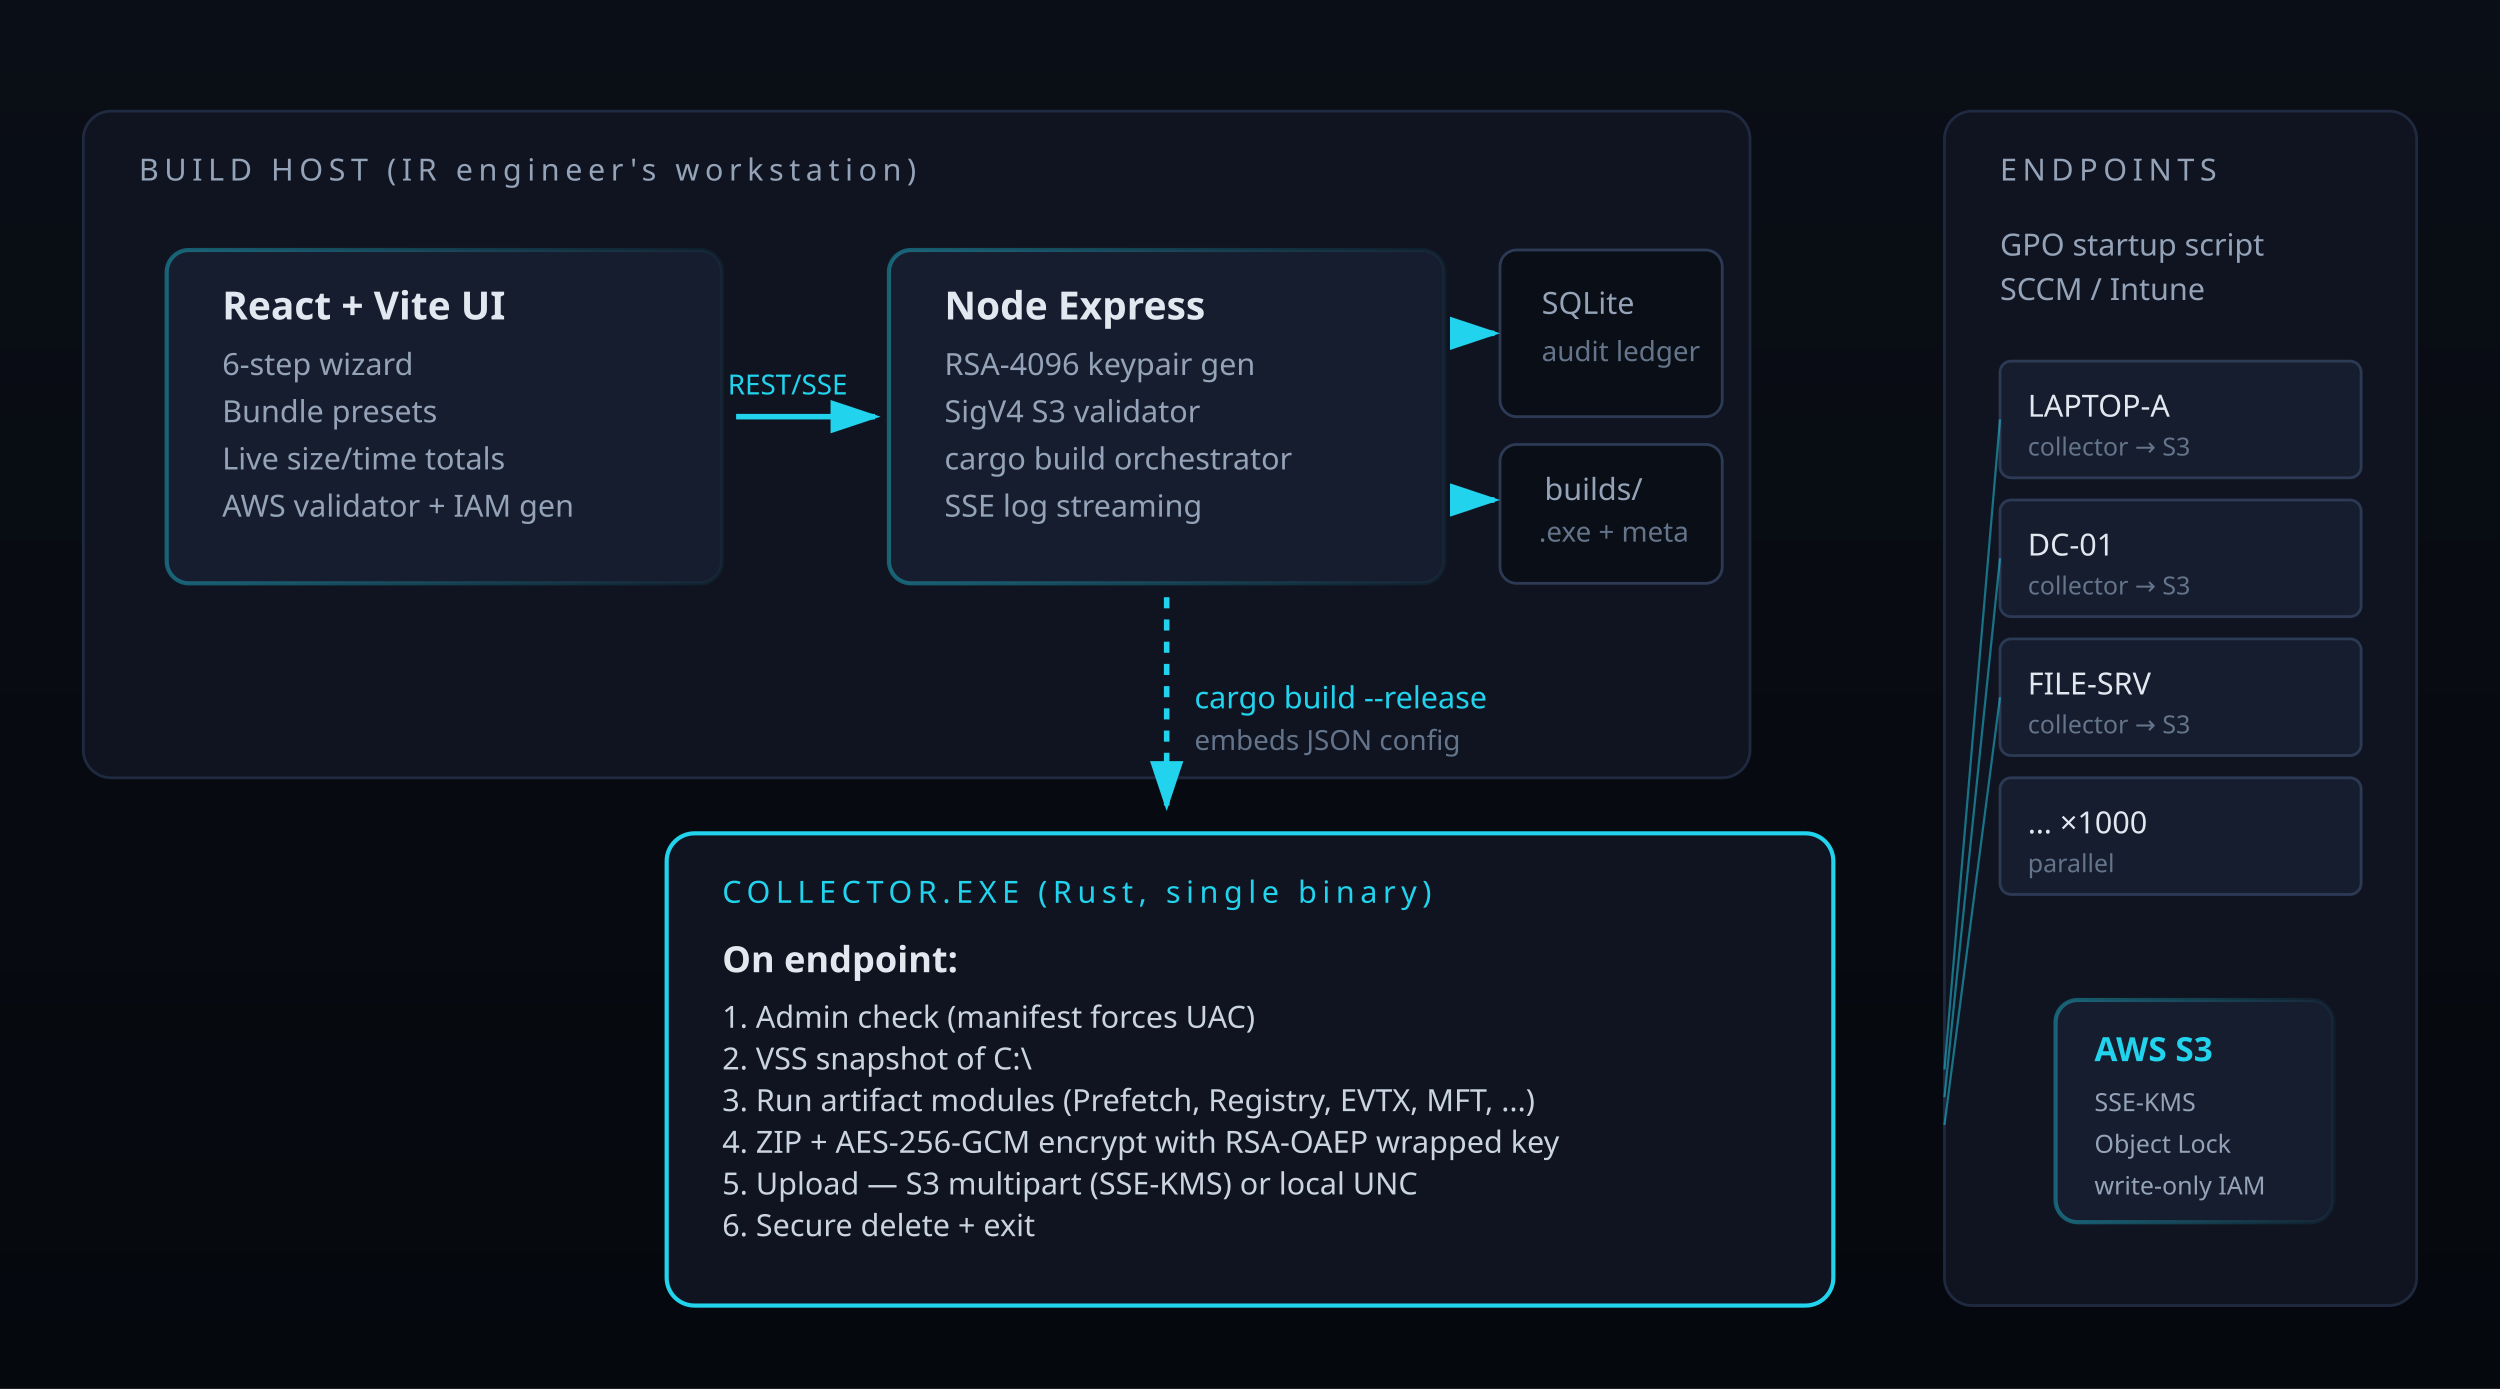
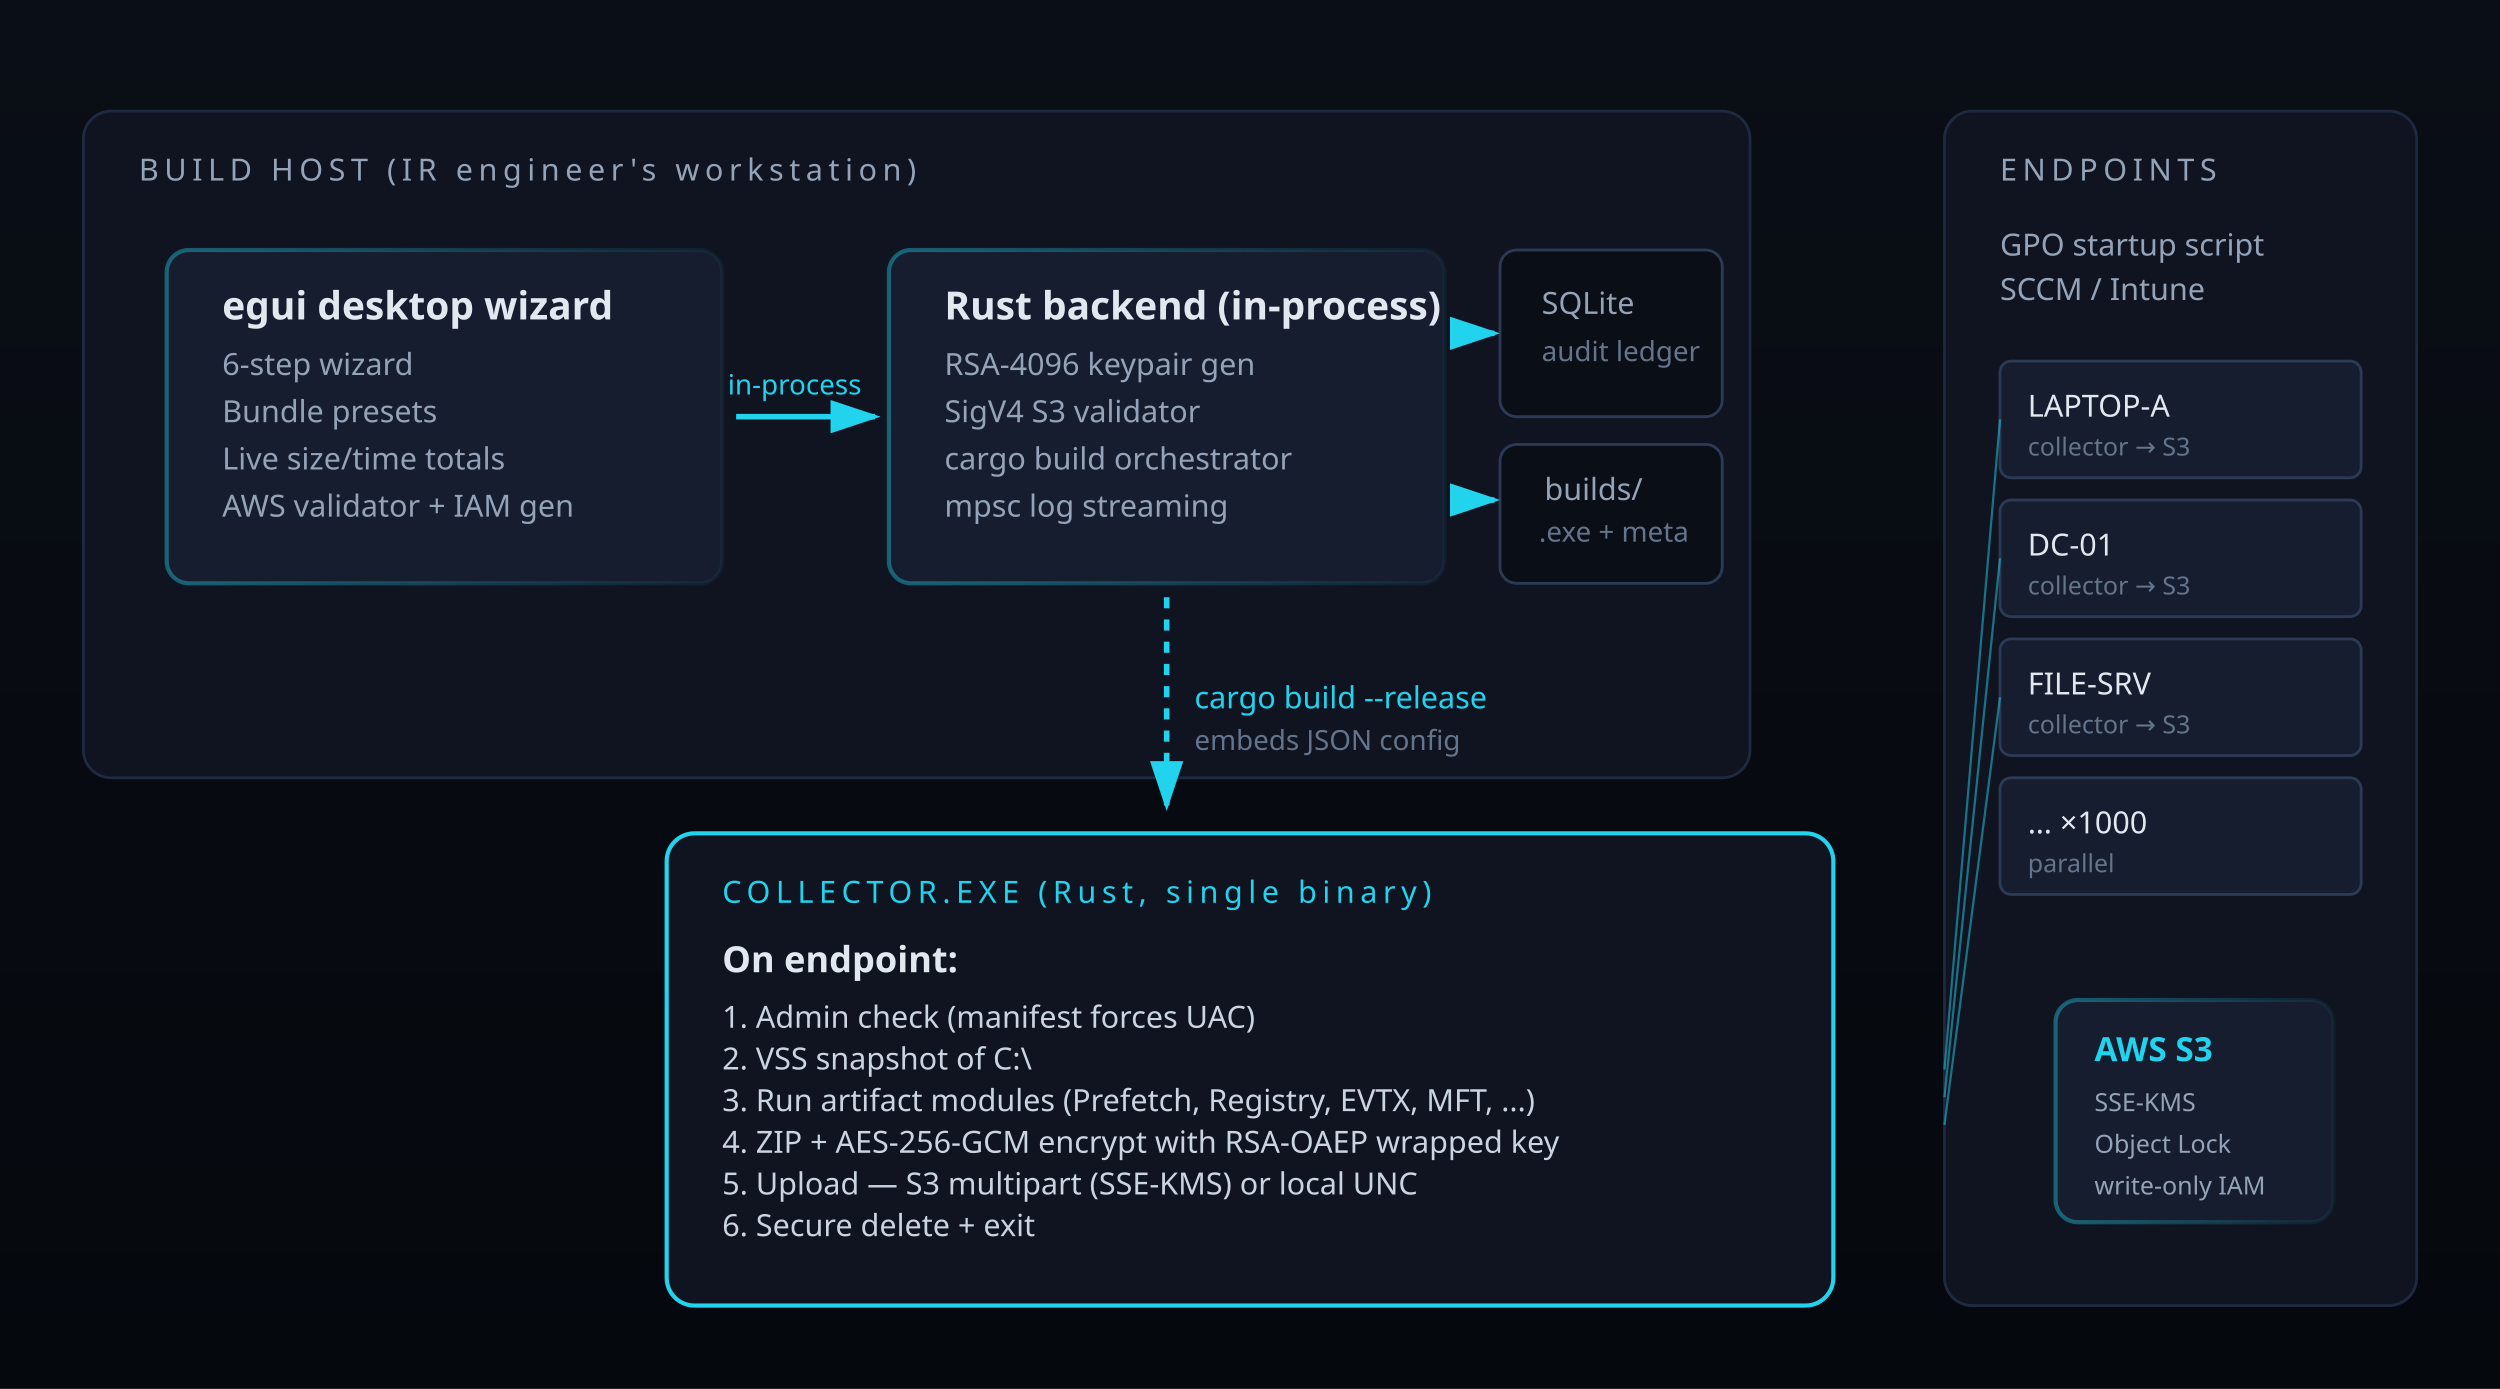
<svg xmlns="http://www.w3.org/2000/svg" viewBox="0 0 900 500" font-family="ui-sans-serif, system-ui, sans-serif">
  <defs>
    <linearGradient id="bg" x1="0" x2="0" y1="0" y2="1">
      <stop offset="0%" stop-color="#0a0e16" />
      <stop offset="100%" stop-color="#05080d" />
    </linearGradient>
    <linearGradient id="cyan" x1="0" x2="1">
      <stop offset="0%" stop-color="#22d3ee" stop-opacity="0.4" />
      <stop offset="100%" stop-color="#22d3ee" stop-opacity="0.05" />
    </linearGradient>
    <marker id="arrow" markerWidth="10" markerHeight="10" refX="8" refY="3" orient="auto">
      <path d="M0,0 L0,6 L9,3 z" fill="#22d3ee" />
    </marker>
  </defs>
  <rect width="900" height="500" fill="url(#bg)" />
  <rect x="30" y="40" width="600" height="240" rx="10" fill="#0f1420" stroke="#1f2940" />
  <text x="50" y="65" fill="#94a3b8" font-size="11" letter-spacing="2">BUILD HOST (IR engineer's workstation)</text>
  <rect x="60" y="90" width="200" height="120" rx="8" fill="#161d2e" stroke="url(#cyan)" stroke-width="1.5" />
-   <text x="80" y="115" fill="#e2e8f0" font-size="14" font-weight="600">React + Vite UI</text>
+   <text x="80" y="115" fill="#e2e8f0" font-size="14" font-weight="600">egui desktop wizard</text>
  <text x="80" y="135" fill="#94a3b8" font-size="11">6-step wizard</text>
  <text x="80" y="152" fill="#94a3b8" font-size="11">Bundle presets</text>
  <text x="80" y="169" fill="#94a3b8" font-size="11">Live size/time totals</text>
  <text x="80" y="186" fill="#94a3b8" font-size="11">AWS validator + IAM gen</text>
  <rect x="320" y="90" width="200" height="120" rx="8" fill="#161d2e" stroke="url(#cyan)" stroke-width="1.5" />
-   <text x="340" y="115" fill="#e2e8f0" font-size="14" font-weight="600">Node Express</text>
+   <text x="340" y="115" fill="#e2e8f0" font-size="14" font-weight="600">Rust backend (in-process)</text>
  <text x="340" y="135" fill="#94a3b8" font-size="11">RSA-4096 keypair gen</text>
  <text x="340" y="152" fill="#94a3b8" font-size="11">SigV4 S3 validator</text>
  <text x="340" y="169" fill="#94a3b8" font-size="11">cargo build orchestrator</text>
-   <text x="340" y="186" fill="#94a3b8" font-size="11">SSE log streaming</text>
+   <text x="340" y="186" fill="#94a3b8" font-size="11">mpsc log streaming</text>
  <rect x="540" y="90" width="80" height="60" rx="6" fill="#0a0e16" stroke="#2d3a55" />
  <text x="555" y="113" fill="#94a3b8" font-size="11">SQLite</text>
  <text x="555" y="130" fill="#64748b" font-size="10">audit ledger</text>
  <rect x="540" y="160" width="80" height="50" rx="6" fill="#0a0e16" stroke="#2d3a55" />
  <text x="556" y="180" fill="#94a3b8" font-size="11">builds/</text>
  <text x="554" y="195" fill="#64748b" font-size="10">.exe + meta</text>
  <line x1="265" y1="150" x2="315" y2="150" stroke="#22d3ee" stroke-width="2" marker-end="url(#arrow)" />
-   <text x="262" y="142" fill="#22d3ee" font-size="10">REST/SSE</text>
+   <text x="262" y="142" fill="#22d3ee" font-size="10">in-process</text>
  <line x1="525" y1="120" x2="538" y2="120" stroke="#22d3ee" stroke-width="2" marker-end="url(#arrow)" />
  <line x1="525" y1="180" x2="538" y2="180" stroke="#22d3ee" stroke-width="2" marker-end="url(#arrow)" />
  <line x1="420" y1="215" x2="420" y2="290" stroke="#22d3ee" stroke-width="2" marker-end="url(#arrow)" stroke-dasharray="4,4" />
  <text x="430" y="255" fill="#22d3ee" font-size="11">cargo build --release</text>
  <text x="430" y="270" fill="#64748b" font-size="10">embeds JSON config</text>
  <rect x="240" y="300" width="420" height="170" rx="10" fill="#0f1420" stroke="#22d3ee" stroke-width="1.5" />
  <text x="260" y="325" fill="#22d3ee" font-size="11" letter-spacing="2">COLLECTOR.EXE  (Rust, single binary)</text>
  <text x="260" y="350" fill="#e2e8f0" font-size="13" font-weight="600">On endpoint:</text>
  <text x="260" y="370" fill="#cbd5e1" font-size="11">1. Admin check (manifest forces UAC)</text>
  <text x="260" y="385" fill="#cbd5e1" font-size="11">2. VSS snapshot of C:\</text>
  <text x="260" y="400" fill="#cbd5e1" font-size="11">3. Run artifact modules (Prefetch, Registry, EVTX, MFT, ...)</text>
  <text x="260" y="415" fill="#cbd5e1" font-size="11">4. ZIP + AES-256-GCM encrypt with RSA-OAEP wrapped key</text>
  <text x="260" y="430" fill="#cbd5e1" font-size="11">5. Upload — S3 multipart (SSE-KMS) or local UNC</text>
  <text x="260" y="445" fill="#cbd5e1" font-size="11">6. Secure delete + exit</text>
  <rect x="700" y="40" width="170" height="430" rx="10" fill="#0f1420" stroke="#1f2940" />
  <text x="720" y="65" fill="#94a3b8" font-size="11" letter-spacing="2">ENDPOINTS</text>
  <text x="720" y="92" fill="#94a3b8" font-size="11">GPO startup script</text>
  <text x="720" y="108" fill="#94a3b8" font-size="11">SCCM / Intune</text>
  <g transform="translate(720,130)">
    <rect width="130" height="42" rx="4" fill="#161d2e" stroke="#2d3a55" />
    <text x="10" y="20" fill="#e2e8f0" font-size="11">LAPTOP-A</text>
    <text x="10" y="34" fill="#64748b" font-size="9">collector → S3</text>
  </g>
  <g transform="translate(720,180)">
    <rect width="130" height="42" rx="4" fill="#161d2e" stroke="#2d3a55" />
    <text x="10" y="20" fill="#e2e8f0" font-size="11">DC-01</text>
    <text x="10" y="34" fill="#64748b" font-size="9">collector → S3</text>
  </g>
  <g transform="translate(720,230)">
    <rect width="130" height="42" rx="4" fill="#161d2e" stroke="#2d3a55" />
    <text x="10" y="20" fill="#e2e8f0" font-size="11">FILE-SRV</text>
    <text x="10" y="34" fill="#64748b" font-size="9">collector → S3</text>
  </g>
  <g transform="translate(720,280)">
    <rect width="130" height="42" rx="4" fill="#161d2e" stroke="#2d3a55" />
    <text x="10" y="20" fill="#e2e8f0" font-size="11">… ×1000</text>
    <text x="10" y="34" fill="#64748b" font-size="9">parallel</text>
  </g>
  <g transform="translate(740,360)">
    <rect width="100" height="80" rx="8" fill="#161d2e" stroke="url(#cyan)" stroke-width="1.5" />
    <text x="14" y="22" fill="#22d3ee" font-size="12" font-weight="600">AWS S3</text>
    <text x="14" y="40" fill="#94a3b8" font-size="9">SSE-KMS</text>
    <text x="14" y="55" fill="#94a3b8" font-size="9">Object Lock</text>
    <text x="14" y="70" fill="#94a3b8" font-size="9">write-only IAM</text>
  </g>
  <line x1="720" y1="151" x2="700" y2="385" stroke="#22d3ee" stroke-width="0.8" stroke-opacity="0.5" />
  <line x1="720" y1="201" x2="700" y2="395" stroke="#22d3ee" stroke-width="0.8" stroke-opacity="0.5" />
  <line x1="720" y1="251" x2="700" y2="405" stroke="#22d3ee" stroke-width="0.8" stroke-opacity="0.5" />
</svg>
